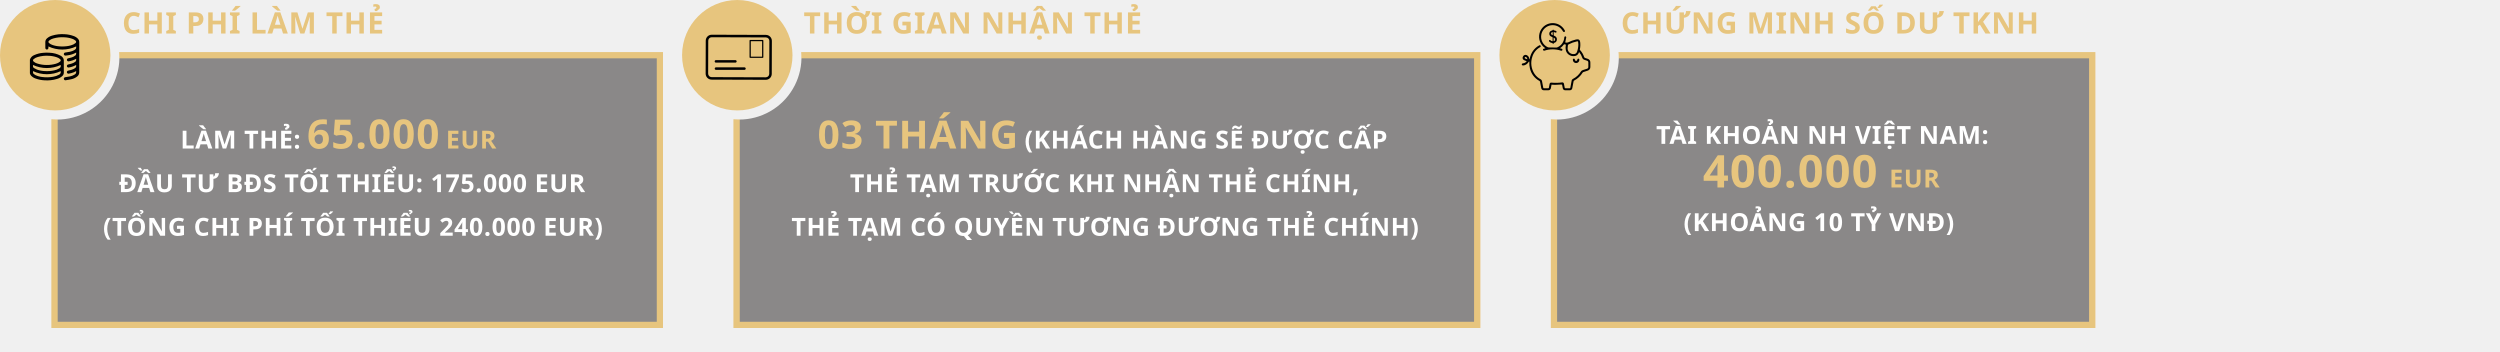
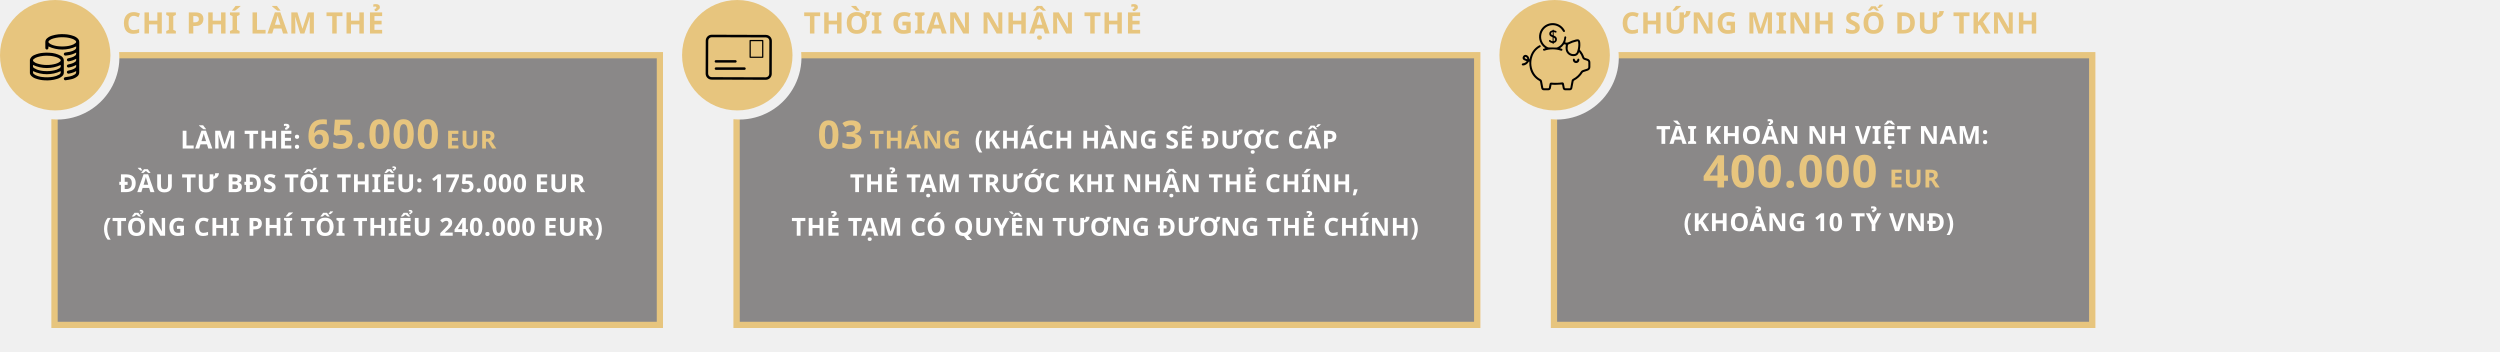
<svg xmlns="http://www.w3.org/2000/svg" width="1605.657" height="225.455" viewBox="0 0 1605.657 225.455">
  <defs>
    <clipPath id="clip-path">
      <path id="Path_6" data-name="Path 6" d="M3514.367,389.769a40.03,40.03,0,0,1-45.915,51.112v149.4h613.642V389.769Z" fill="none" />
    </clipPath>
    <clipPath id="clip-path-2">
      <path id="Path_11" data-name="Path 11" d="M4039.316,389.769a40.03,40.03,0,0,1-45.916,51.112v149.4h613.643V389.769Z" fill="none" />
    </clipPath>
    <clipPath id="clip-path-3">
      <path id="Path_15" data-name="Path 15" d="M3076.3,389.769a40.03,40.03,0,0,1-45.915,51.112v149.4h613.642V389.769Z" fill="none" />
    </clipPath>
  </defs>
  <g id="Group_70" data-name="Group 70" transform="translate(-277.49 -364.827)">
    <g id="Group_6" data-name="Group 6" transform="translate(-2723.896)">
      <g id="Group_2" data-name="Group 2">
        <g id="Group_1" data-name="Group 1">
          <path id="Path_1" data-name="Path 1" d="M3510.383,400.291a35.464,35.464,0,1,1-35.463-35.464,35.462,35.462,0,0,1,35.463,35.464" fill="#e7c57e" />
          <path id="Path_2" data-name="Path 2" d="M3493.225,416.086a3.836,3.836,0,0,0,3.832-3.82l.071-21.182a3.842,3.842,0,0,0-3.821-3.846l-34.8-.113h-.013a3.838,3.838,0,0,0-3.835,3.819l-.068,21.183a3.833,3.833,0,0,0,3.819,3.845l34.8.114Zm-33.373-1.7h-1.346v-.024h-.088a2.218,2.218,0,0,1-2.211-2.224l.07-21.182a2.22,2.22,0,0,1,2.22-2.211h.006l34.8.113a2.222,2.222,0,0,1,2.211,2.226l-.07,21.183a2.22,2.22,0,0,1-2.218,2.211h-.009l-33.364-.109Z" />
          <path id="Path_3" data-name="Path 3" d="M3491.253,390.483h-8.068a.4.4,0,0,0-.4.4v10.719a.4.4,0,0,0,.4.4h8.068a.4.4,0,0,0,.4-.4V390.886a.4.4,0,0,0-.4-.4m-.4,10.719h-7.261V391.29h7.261Z" />
          <path id="Path_4" data-name="Path 4" d="M3461.2,405.054h12.506a.806.806,0,0,0,0-1.612H3461.2a.806.806,0,0,0,0,1.612" />
          <path id="Path_5" data-name="Path 5" d="M3479.554,408.08H3461.2a.807.807,0,0,0,0,1.613h18.356a.807.807,0,0,0,0-1.613" />
        </g>
      </g>
      <g id="Group_4" data-name="Group 4">
        <g id="Group_3" data-name="Group 3" clip-path="url(#clip-path)">
          <rect id="Rectangle_3" data-name="Rectangle 3" width="475.619" height="173.198" transform="translate(3474.511 400.291)" fill="none" stroke="#e7c57e" stroke-miterlimit="10" stroke-width="4" />
          <rect id="Rectangle_4" data-name="Rectangle 4" width="475.619" height="173.198" transform="translate(3474.511 400.291)" fill="#231f20" stroke="#e7c57e" stroke-miterlimit="10" stroke-width="4" opacity="0.5" />
        </g>
      </g>
      <text id="THỜI_GIAN_NHẬN_THẺ" data-name="THỜI GIAN NHẬN THẺ" transform="translate(3517.511 367.367)" fill="#e7c57e" font-size="19" font-family="Mulish-ExtraBold, Mulish" font-weight="800" letter-spacing="0.028em">
        <tspan x="0" y="19">THỜI GIAN NHẬN THẺ</tspan>
      </text>
      <g id="Group_5" data-name="Group 5">
        <text id="_03_THÁNG_KHÁCH_HÀNG_SẼ_ĐƯỢC_CẤP_THẺ_TẠM_TRƯỚC_KHI_NHẬN_THẺ_CHÍNH_THẺ_TẠM_CÓ_QUYỀN_TƯƠNG_ĐƯƠNG_THẺ_CHÍNH_" data-name="03 THÁNG (KHÁCH HÀNG SẼ ĐƯỢC CẤP THẺ TẠM TRƯỚC KHI NHẬN THẺ CHÍNH, THẺ TẠM CÓ QUYỀN TƯƠNG ĐƯƠNG THẺ CHÍNH)" transform="translate(3474.511 444.236)" fill="#e7c57e" font-size="16" font-family="Mulish-ExtraBold, Mulish" font-weight="800" letter-spacing="0.025em">
-           <tspan x="52" y="16" font-size="25">03 THÁNG</tspan>
-           <tspan y="16" xml:space="preserve" fill="#fff">(KHÁCH HÀNG SẼ ĐƯỢC CẤP </tspan>
+           <tspan x="52" y="16" font-size="25">03 </tspan>
+           <tspan y="16" font-size="16">THÁNG</tspan>
+           <tspan y="16" xml:space="preserve" fill="#fff"> (KHÁCH HÀNG SẼ ĐƯỢC CẤP </tspan>
          <tspan fill="#fff">
            <tspan x="72.738" y="44">THẺ TẠM TRƯỚC KHI NHẬN THẺ CHÍNH,</tspan>
            <tspan x="35.178" y="72">THẺ TẠM CÓ QUYỀN TƯƠNG ĐƯƠNG THẺ CHÍNH)</tspan>
          </tspan>
        </text>
      </g>
    </g>
    <g id="Group_15" data-name="Group 15" transform="translate(-2723.896)">
      <g id="Group_9" data-name="Group 9">
        <g id="Group_8" data-name="Group 8">
          <path id="Path_7" data-name="Path 7" d="M4035.331,400.291a35.464,35.464,0,1,1-35.463-35.464,35.461,35.461,0,0,1,35.463,35.464" fill="#e7c57e" />
          <g id="Group_7" data-name="Group 7">
            <path id="Path_8" data-name="Path 8" d="M4021.141,402.6c-.552-.193-1.11-.372-1.67-.541a.943.943,0,0,1-.67-.659,11.961,11.961,0,0,0-2.6-4.4.642.642,0,0,1-.123-.481,14.1,14.1,0,0,0,.185-4.737c-.171-1.082-.679-1.667-1.511-1.7a4.914,4.914,0,0,0-1.189.118,21.269,21.269,0,0,0-5.095,1.871,2.517,2.517,0,0,1-1.858-.041,3.284,3.284,0,0,0,.16-.433c.2-.917.417-1.832.565-2.758a.8.8,0,0,0-.339-.614.657.657,0,0,0-.622.044,1.064,1.064,0,0,0-.308.658,7.362,7.362,0,0,1-4.6,6.367,1.324,1.324,0,0,1-.538.077c-1.256-.021-2.513-.054-3.769-.08a3.609,3.609,0,0,1-1.672-.114,7.419,7.419,0,0,1-4.2-7.995,7.442,7.442,0,0,1,12.671-3.951,12.411,12.411,0,0,1,1.309,1.794c.254.368.575.492.906.306a.658.658,0,0,0,.228-.932c-.024-.052-.054-.1-.081-.151a8.748,8.748,0,1,0-12.751,11.3c.107.075.209.158.354.268-.419.132-.776.231-1.122.356a.544.544,0,0,0-.4.706,1.236,1.236,0,0,0,.531.528c.1.061.3-.018.451-.065a17.008,17.008,0,0,1,10.505.007c.5.158.849.009.97-.4.114-.383-.084-.678-.577-.842-.3-.1-.6-.191-.966-.308a9.155,9.155,0,0,0,2.5-2.4.346.346,0,0,1,.268-.138c.333.056.662.147.984.224a.805.805,0,0,1,.016.165c-.012.1-.032.2-.048.3a7.873,7.873,0,0,0,0,3.029,4.951,4.951,0,0,0,5.206,3.886,3.211,3.211,0,0,0,3.15-2.157c.051-.127.115-.249.214-.463a2.735,2.735,0,0,0,.147.235,9.9,9.9,0,0,1,1.787,3.252,2.237,2.237,0,0,0,1.638,1.592c.482.134.953.3,1.426.462a1.16,1.16,0,0,1,.911,1.278q0,1.33,0,2.663A1.16,1.16,0,0,1,4020.6,409q-1.3.429-2.61.837a2.121,2.121,0,0,0-1.269.959,12.428,12.428,0,0,1-5.03,4.673,1.635,1.635,0,0,0-.917,1.287c-.239,1.423-.528,2.837-.782,4.258a.532.532,0,0,1-.636.512c-.829-.028-1.66-.02-2.491,0a.47.47,0,0,1-.556-.445c-.135-.774-.289-1.544-.433-2.317a1.065,1.065,0,0,0-1.358-1,27.873,27.873,0,0,1-6.594.141,1.061,1.061,0,0,0-1.319,1c-.138.744-.293,1.486-.421,2.232a.4.4,0,0,1-.465.385q-1.353-.008-2.707,0a.412.412,0,0,1-.461-.395c-.251-1.334-.542-2.66-.756-4a1.791,1.791,0,0,0-1-1.43,10.558,10.558,0,0,1-3.8-3.355,12.568,12.568,0,0,1-1.434-11.13,10.484,10.484,0,0,1,4.957-6.073.669.669,0,0,0,.321-.969.653.653,0,0,0-.976-.146,12.093,12.093,0,0,0-6,8.618,4.041,4.041,0,0,1-.121.41.646.646,0,0,1-.141-.377,2.877,2.877,0,0,0-1.767-2.493,1.813,1.813,0,0,0-2.336,1.042,1.563,1.563,0,0,0,.687,2.2,9.422,9.422,0,0,0,1.3.549c.135.056.281.085.454.136a3.151,3.151,0,0,1-2.327,1.39.969.969,0,0,0-.813.465v.516c.438.551,1.013.429,1.567.291a4.715,4.715,0,0,0,2.813-2.178,1.71,1.71,0,0,1,.357-.3,1.259,1.259,0,0,1,.089.525,15.064,15.064,0,0,0,.376,3.961,12.3,12.3,0,0,0,6.06,8.01.794.794,0,0,1,.452.61c.232,1.336.5,2.665.761,4A1.609,1.609,0,0,0,3993,422.8q1.355,0,2.708,0a1.594,1.594,0,0,0,1.754-1.457c.138-.711.278-1.421.418-2.137.754.044,1.468.134,2.179.115,1.329-.032,2.656-.115,3.984-.2.382-.026.636-.053.685.459a15.712,15.712,0,0,0,.367,1.936,1.555,1.555,0,0,0,1.633,1.288c.945,0,1.891.005,2.836,0a1.552,1.552,0,0,0,1.641-1.33c.292-1.457.574-2.915.834-4.377a.694.694,0,0,1,.4-.549,13.978,13.978,0,0,0,5.366-5.01,1.119,1.119,0,0,1,.55-.427c.929-.329,1.875-.606,2.806-.928a2.354,2.354,0,0,0,1.649-2.312q0-1.461,0-2.921A2.36,2.36,0,0,0,4021.141,402.6Zm-6.883-4.519a2.105,2.105,0,0,1-2.19,1.489,3.669,3.669,0,0,1-3.863-3.723,10.911,10.911,0,0,1,.176-1.915.9.9,0,0,1,.422-.591,22.38,22.38,0,0,1,5.424-1.945c.54-.1.648-.039.736.491s.114,1.05.14,1.314A14.466,14.466,0,0,1,4014.258,398.084Zm-33.307,4.3c-.268-.115-.455-.3-.252-.641.222-.367.48-.474.811-.307a1.872,1.872,0,0,1,.819,1.45C3981.817,402.7,3981.374,402.565,3980.951,402.384Z" />
            <path id="Path_9" data-name="Path 9" d="M3999.9,387.943c-.142-.068-.3-.111-.43-.192-.085-.051-.2-.148-.2-.226-.015-.7-.009-1.394-.009-2.193.405.15.737.266,1.063.395a.492.492,0,0,0,.75-.361.53.53,0,0,0-.386-.7c-.454-.157-.925-.26-1.39-.385-.085-.209-.248-.46-.393-.45s-.29.271-.434.423l.055.113c-.151.036-.3.066-.454.105a1.976,1.976,0,0,0-1.63,1.762,1.956,1.956,0,0,0,1.237,2.1c.217.107.455.174.668.286.095.05.22.166.223.254.017.811.01,1.621.01,2.439a2.114,2.114,0,0,1-1.389-.606c-.216-.182-.442-.365-.712-.11a.6.6,0,0,0-.1.883,3.522,3.522,0,0,0,1.026.733,6.007,6.007,0,0,0,1.147.294c-.026.025-.054.05-.08.076.141.159.268.434.426.454.427.052.341-.348.381-.605.06-.018.1-.032.138-.041a2.16,2.16,0,0,0,1.892-1.985A2.25,2.25,0,0,0,3999.9,387.943Zm-1.26-.539c-.763-.194-1.092-.564-1.042-1.135.041-.483.373-.746,1.042-.815Zm.555,3.851v-2.214a1.1,1.1,0,0,1,.968,1.143A.986.986,0,0,1,3999.2,391.255Z" />
            <path id="Path_10" data-name="Path 10" d="M4015.757,403.271a2.1,2.1,0,0,1-4.2-.059.657.657,0,0,1,.588-.714.627.627,0,0,1,.7.594c.1.568.353.824.806.83s.724-.257.828-.846a.632.632,0,0,1,.715-.575C4015.564,402.543,4015.771,402.827,4015.757,403.271Z" />
          </g>
        </g>
      </g>
      <g id="Group_11" data-name="Group 11">
        <g id="Group_10" data-name="Group 10" clip-path="url(#clip-path-2)">
          <rect id="Rectangle_5" data-name="Rectangle 5" width="345.664" height="173.198" transform="translate(3999.459 400.291)" fill="none" stroke="#e7c57e" stroke-miterlimit="10" stroke-width="4" />
          <rect id="Rectangle_6" data-name="Rectangle 6" width="345.664" height="173.198" transform="translate(3999.459 400.291)" fill="#231f20" stroke="#e7c57e" stroke-miterlimit="10" stroke-width="4" opacity="0.5" />
        </g>
      </g>
      <text id="CHỨNG_MINH_SỐ_DƯ_TKNH" data-name="CHỨNG MINH SỐ DƯ TKNH" transform="translate(4042.459 367.368)" fill="#e7c57e" font-size="19" font-family="Mulish-ExtraBold, Mulish" font-weight="800" letter-spacing="0.028em">
        <tspan x="0" y="19">CHỨNG MINH SỐ DƯ TKNH</tspan>
      </text>
      <g id="Group_14" data-name="Group 14">
        <g id="Group_13" data-name="Group 13">
          <g id="Group_12" data-name="Group 12">
            <text id="TÀI_KHOẢN_NH_VIỆT_NAM:_400.000_EUR_KHOẢNG_10_TỶ_VNĐ_" data-name="TÀI KHOẢN NH VIỆT NAM: 400.000 EUR (KHOẢNG 10 TỶ VNĐ)" transform="translate(4000.629 441.236)" fill="#fff" font-size="16" font-family="Mulish-ExtraBold, Mulish" font-weight="800" letter-spacing="0.025em">
              <tspan x="64.431" y="16">TÀI KHOẢN NH VIỆT NAM:</tspan>
              <tspan fill="#e7c57e" font-size="29">
                <tspan x="94.46" y="44">400.000</tspan>
                <tspan y="44" xml:space="preserve" font-size="16">EUR</tspan>
              </tspan>
              <tspan x="82.031" y="72">(KHOẢNG 10 TỶ VNĐ)</tspan>
            </text>
          </g>
        </g>
      </g>
    </g>
    <g id="Group_24" data-name="Group 24" transform="translate(-2723.896)">
      <g id="Group_18" data-name="Group 18">
        <g id="Group_17" data-name="Group 17">
          <path id="Path_12" data-name="Path 12" d="M3072.313,400.291a35.464,35.464,0,1,1-35.463-35.464,35.461,35.461,0,0,1,35.463,35.464" fill="#e7c57e" />
          <g id="Group_16" data-name="Group 16">
            <path id="Path_13" data-name="Path 13" d="M3042.367,403.528a3.029,3.029,0,0,0-.335-1.231,4.218,4.218,0,0,0-1.845-1.772,16.438,16.438,0,0,0-6.836-1.82,22.793,22.793,0,0,0-4.323.055,16.866,16.866,0,0,0-5.623,1.437,4.612,4.612,0,0,0-2.813,2.957v8.791a3.816,3.816,0,0,0,.711,1.418,6.992,6.992,0,0,0,2.981,1.918,19.208,19.208,0,0,0,5.669,1.131,22.064,22.064,0,0,0,8.03-.883,8.283,8.283,0,0,0,3.344-1.8,2.946,2.946,0,0,0,1.053-2.159C3042.385,408.89,3042.4,406.209,3042.367,403.528Zm-19.344-.739a6.534,6.534,0,0,1,2.668-1.37,20.33,20.33,0,0,1,7-.761,17.709,17.709,0,0,1,5.171.952,5.788,5.788,0,0,1,2.086,1.17.949.949,0,0,1,.007,1.606,6.637,6.637,0,0,1-2.667,1.372,20.14,20.14,0,0,1-5.822.8,19.331,19.331,0,0,1-6.316-.987,5.891,5.891,0,0,1-2.115-1.179A.949.949,0,0,1,3023.023,402.789Zm-.455,4.374a6.019,6.019,0,0,0,0-.619,21.012,21.012,0,0,0,17.8.019c.1,1.181.107,1.514-1,2.236a9.6,9.6,0,0,1-3.215,1.225,21.656,21.656,0,0,1-5.869.457,16.81,16.81,0,0,1-5.14-.957,11.366,11.366,0,0,1-1.858-.956A1.39,1.39,0,0,1,3022.568,407.163Zm16.776,5.627a11.773,11.773,0,0,1-3.8,1.322,22.277,22.277,0,0,1-6.99.182,13.267,13.267,0,0,1-4.436-1.242,6.9,6.9,0,0,1-1.028-.68,1.291,1.291,0,0,1-.523-1.191c.017-.212,0-.426,0-.676a21,21,0,0,0,17.787.024A1.9,1.9,0,0,1,3039.344,412.79Z" />
            <path id="Path_14" data-name="Path 14" d="M3052.291,391.731a2.84,2.84,0,0,0-.685-1.842,6.794,6.794,0,0,0-2.994-1.952,19.207,19.207,0,0,0-5.7-1.137,22.106,22.106,0,0,0-8.033.888,8.3,8.3,0,0,0-3.295,1.767,3.09,3.09,0,0,0-1.091,2.393c.024,1.259,0,2.518.007,3.776a.989.989,0,1,0,1.977.013c0-.315,0-.63,0-.98a20.988,20.988,0,0,0,17.832,0c0,.263-.015.489,0,.711a1.271,1.271,0,0,1-.487,1.116,4.7,4.7,0,0,1-.618.462,9.362,9.362,0,0,1-2.957,1.13c-.986.2-1.988.327-2.983.489a.987.987,0,0,0-.875,1.139,1.017,1.017,0,0,0,1.156.831c.46-.056.922-.1,1.38-.175a14.608,14.608,0,0,0,5.168-1.667,1.983,1.983,0,0,1,.213-.088c0,.244-.017.462,0,.676a1.343,1.343,0,0,1-.542,1.213,7.046,7.046,0,0,1-2.61,1.292c-.679.2-1.379.331-2.066.51a.991.991,0,0,0-.711,1.175,1.015,1.015,0,0,0,1.089.764,13.873,13.873,0,0,0,4.655-1.569,1.248,1.248,0,0,1,.181-.067,5.913,5.913,0,0,0,0,.613,1.39,1.39,0,0,1-.588,1.286,7.2,7.2,0,0,1-2.564,1.25c-.68.2-1.379.331-2.065.511a.989.989,0,0,0-.712,1.174,1.014,1.014,0,0,0,1.089.764,13.88,13.88,0,0,0,4.655-1.569,1.248,1.248,0,0,1,.181-.067,5.911,5.911,0,0,0,0,.613,1.39,1.39,0,0,1-.588,1.286,7.207,7.207,0,0,1-2.564,1.251c-.68.2-1.379.331-2.066.51a.99.99,0,0,0-.711,1.174,1,1,0,0,0,1.149.751c.555-.111,1.108-.229,1.656-.372a11.039,11.039,0,0,0,3.12-1.292c0,.274-.017.482,0,.685a1.336,1.336,0,0,1-.542,1.216,4.88,4.88,0,0,1-.575.417,9.348,9.348,0,0,1-2.957,1.127c-1,.2-2.01.329-3.015.494a.991.991,0,0,0,.274,1.962c1.257-.206,2.524-.386,3.762-.678a8.94,8.94,0,0,0,3.738-1.767,3.181,3.181,0,0,0,1.293-2.522Q3052.282,401.573,3052.291,391.731Zm-2.439.773a6.687,6.687,0,0,1-2.669,1.369c-.158.049-.316.1-.474.139l-.161.044c-.115.031-.231.06-.346.087-.063.016-.127.031-.19.045l-.021.005-.164.036c-.081.017-.162.035-.243.05l-.095.019-.137.026-.154.027c-.1.018-.193.034-.29.049-.08.013-.162.026-.242.037s-.181.026-.272.037l-.207.027-.216.025-.217.023q-.183.018-.366.033c-.076.006-.153.013-.23.018-.1.008-.206.015-.31.021h-.011l-.3.016c-.085.005-.169.009-.254.012l-.369.013c-.184.006-.37.009-.554.012l-.1,0-.1,0-.294-.008q-.2-.006-.393-.015l-.2-.009-.2-.011-.2-.012-.216-.015-.295-.023c-.2-.017-.4-.036-.593-.059l-.194-.022-.207-.026-.247-.035-.259-.04-.2-.033-.175-.031c-.058-.01-.116-.021-.173-.033h0c-.058-.011-.115-.022-.172-.035s-.118-.023-.175-.036-.111-.023-.166-.037l-.195-.045c-.065-.016-.131-.031-.2-.048l-.178-.047-.092-.025c-.139-.037-.279-.077-.418-.121l-.044-.013-.17-.053-.131-.044-.126-.042-.192-.068a5.846,5.846,0,0,1-2.113-1.182.947.947,0,0,1,0-1.6,6.476,6.476,0,0,1,2.639-1.36,20.311,20.311,0,0,1,7-.768,17.727,17.727,0,0,1,5.172.947,5.833,5.833,0,0,1,2.113,1.181A.948.948,0,0,1,3049.852,392.5Z" />
          </g>
        </g>
      </g>
      <g id="Group_20" data-name="Group 20">
        <g id="Group_19" data-name="Group 19" clip-path="url(#clip-path-3)">
          <rect id="Rectangle_7" data-name="Rectangle 7" width="388.767" height="173.198" transform="translate(3036.441 400.291)" fill="none" stroke="#e7c57e" stroke-miterlimit="10" stroke-width="4" />
          <rect id="Rectangle_8" data-name="Rectangle 8" width="388.767" height="173.198" transform="translate(3036.441 400.291)" fill="#231f20" stroke="#e7c57e" stroke-miterlimit="10" stroke-width="4" opacity="0.5" />
        </g>
      </g>
      <text id="CHI_PHÍ_LÀM_THẺ" data-name="CHI PHÍ LÀM THẺ" transform="translate(3079.85 367.367)" fill="#e7c57e" font-size="19" font-family="Mulish-ExtraBold, Mulish" font-weight="800" letter-spacing="0.028em">
        <tspan x="0" y="19">CHI PHÍ LÀM THẺ</tspan>
      </text>
      <g id="Group_23" data-name="Group 23">
        <g id="Group_22" data-name="Group 22">
          <g id="Group_21" data-name="Group 21">
            <text id="LÀM_THẺ:_65.000_EUR_ĐẦU_TƯ_BĐS_TỐI_THIỂU:_175.000_EUR_TỔNG_CHI_PHÍ_TỐI_THIỂU_240.000_EUR_" data-name="LÀM THẺ: 65.000 EUR ĐẦU TƯ BĐS TỐI THIỂU: 175.000 EUR (TỔNG CHI PHÍ TỐI THIỂU 240.000 EUR)" transform="translate(3036.441 444.235)" fill="#fff" font-size="16" font-family="Mulish-ExtraBold, Mulish" font-weight="800" letter-spacing="0.025em">
              <tspan x="80.84" y="16">LÀM THẺ:</tspan>
              <tspan y="16" fill="#e7c57e" font-size="26">65.000</tspan>
              <tspan y="16" xml:space="preserve" fill="#e7c57e" font-size="16">EUR</tspan>
              <tspan x="41.192" y="44">ĐẦU TƯ BĐS TỐI THIỂU: 175.000 EUR</tspan>
              <tspan x="31.112" y="72">(TỔNG CHI PHÍ TỐI THIỂU 240.000 EUR)</tspan>
            </text>
          </g>
        </g>
      </g>
    </g>
  </g>
</svg>
